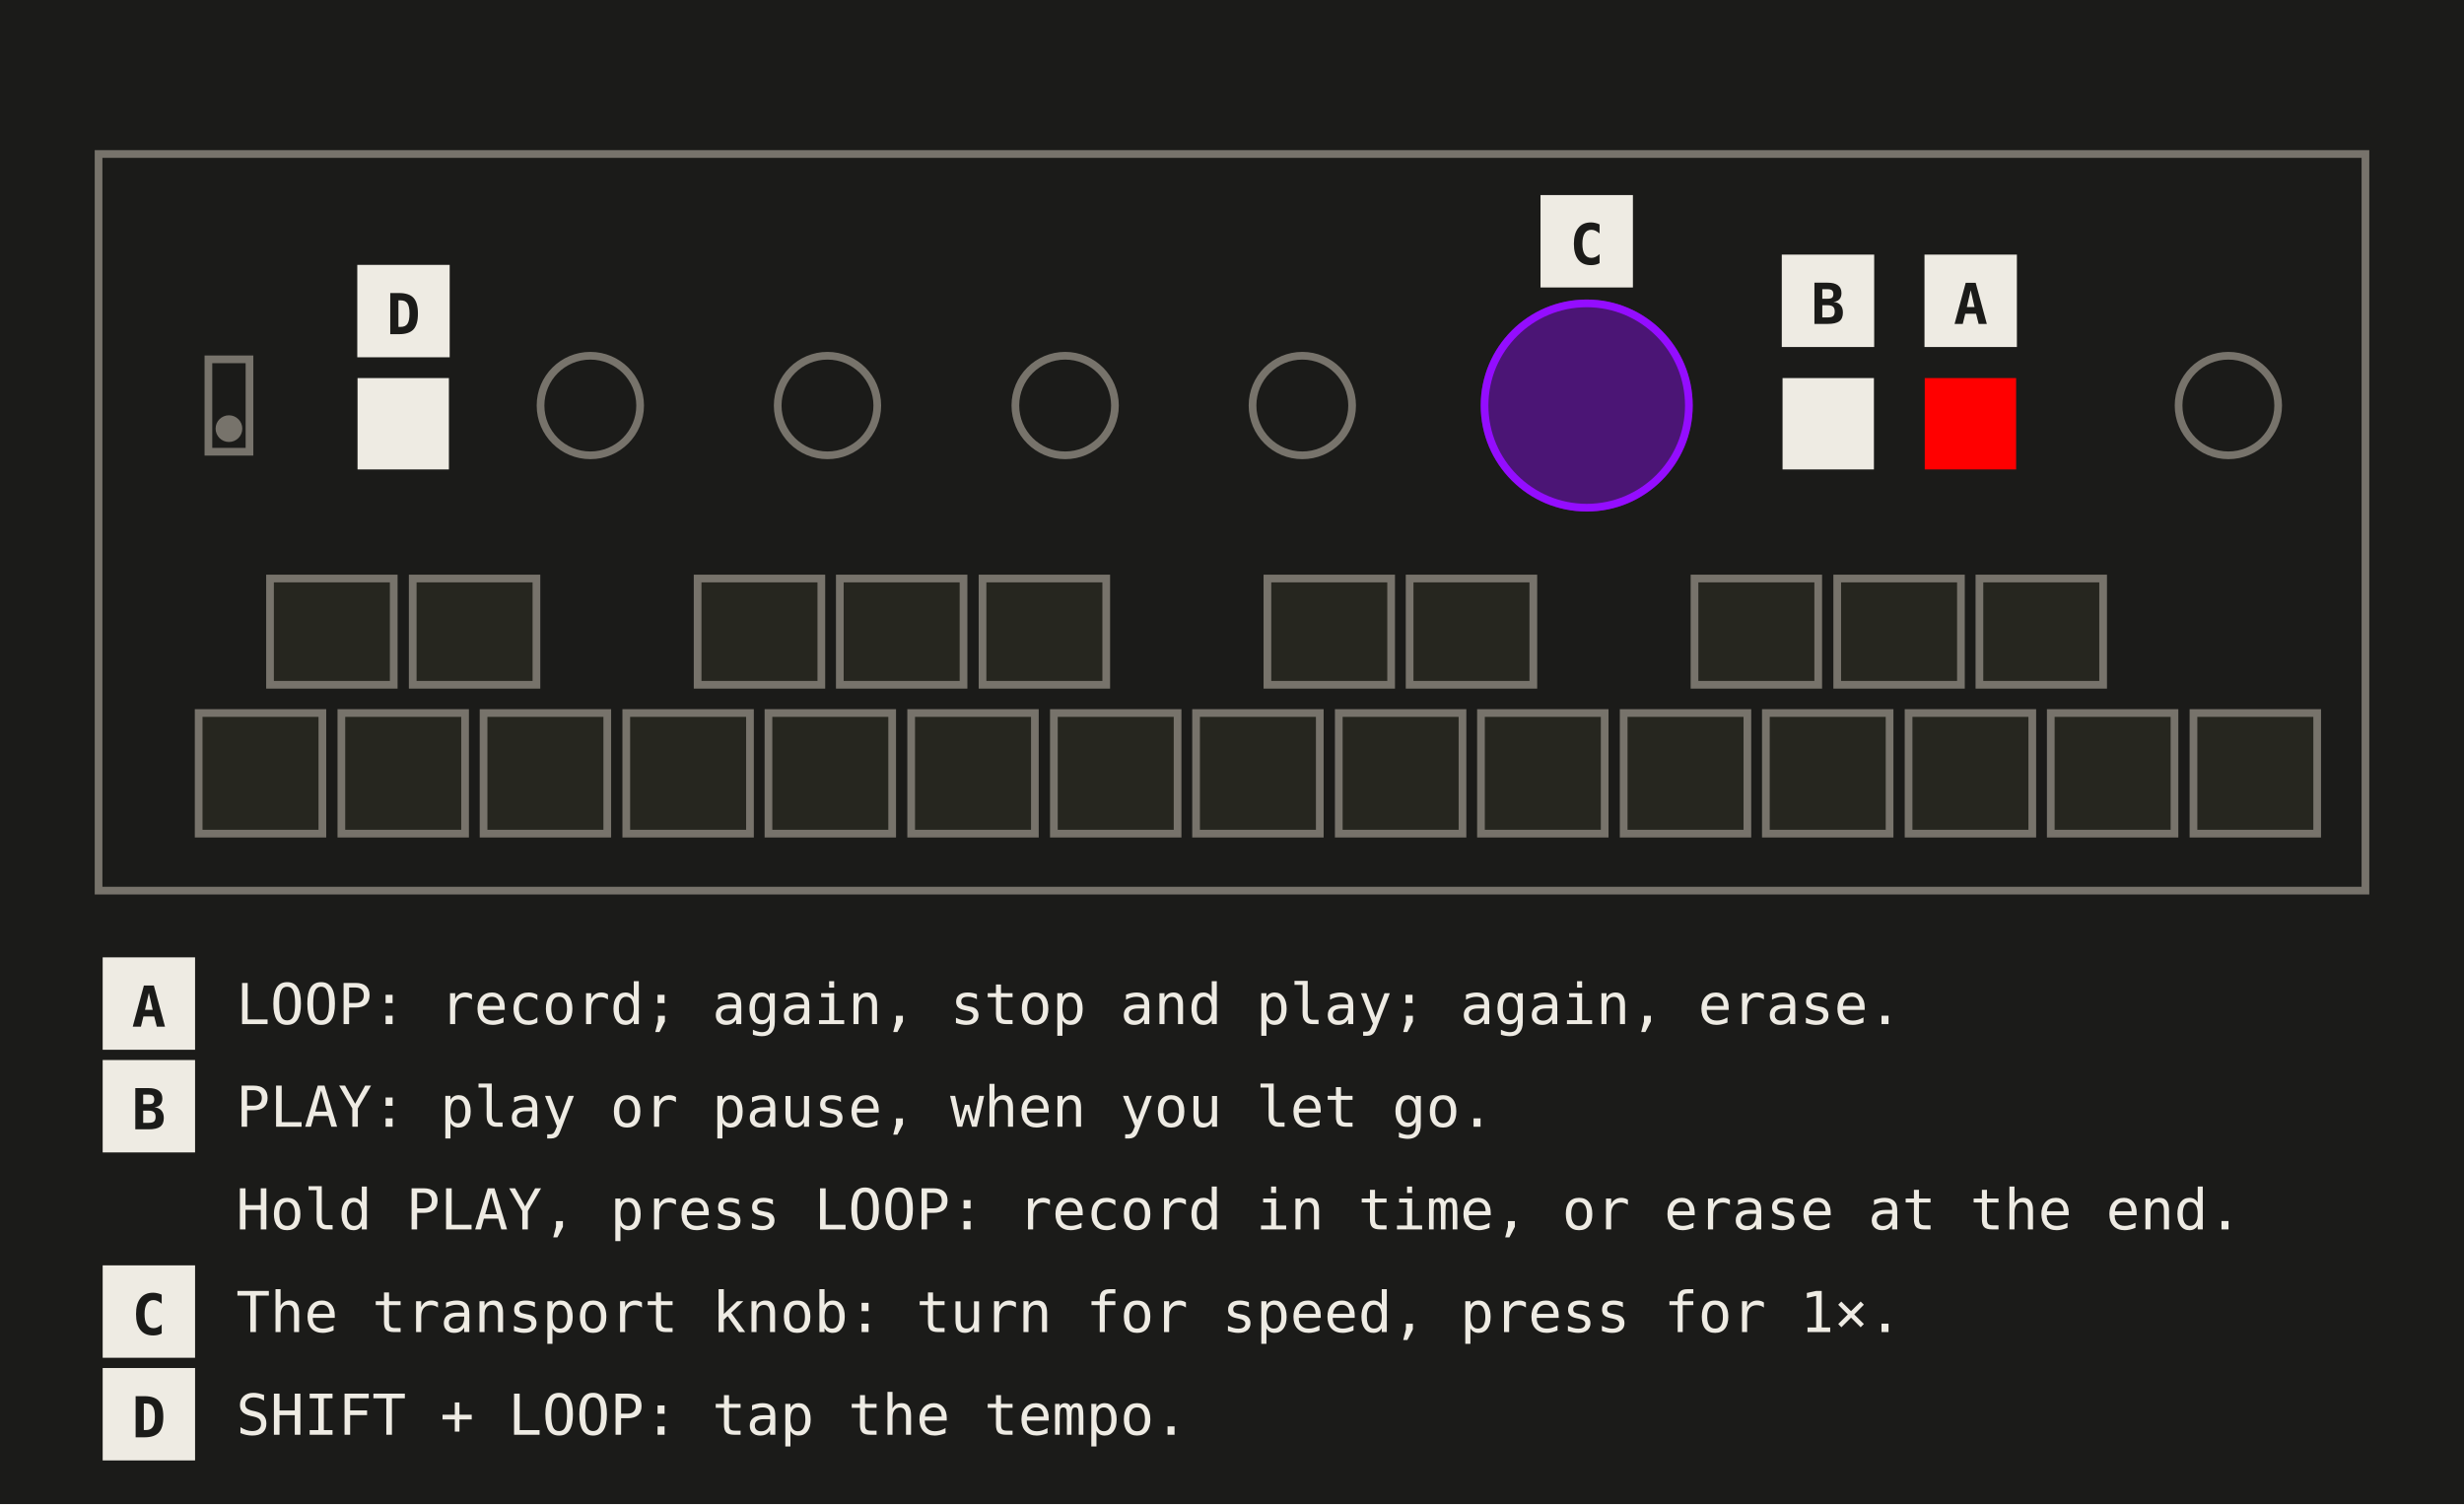
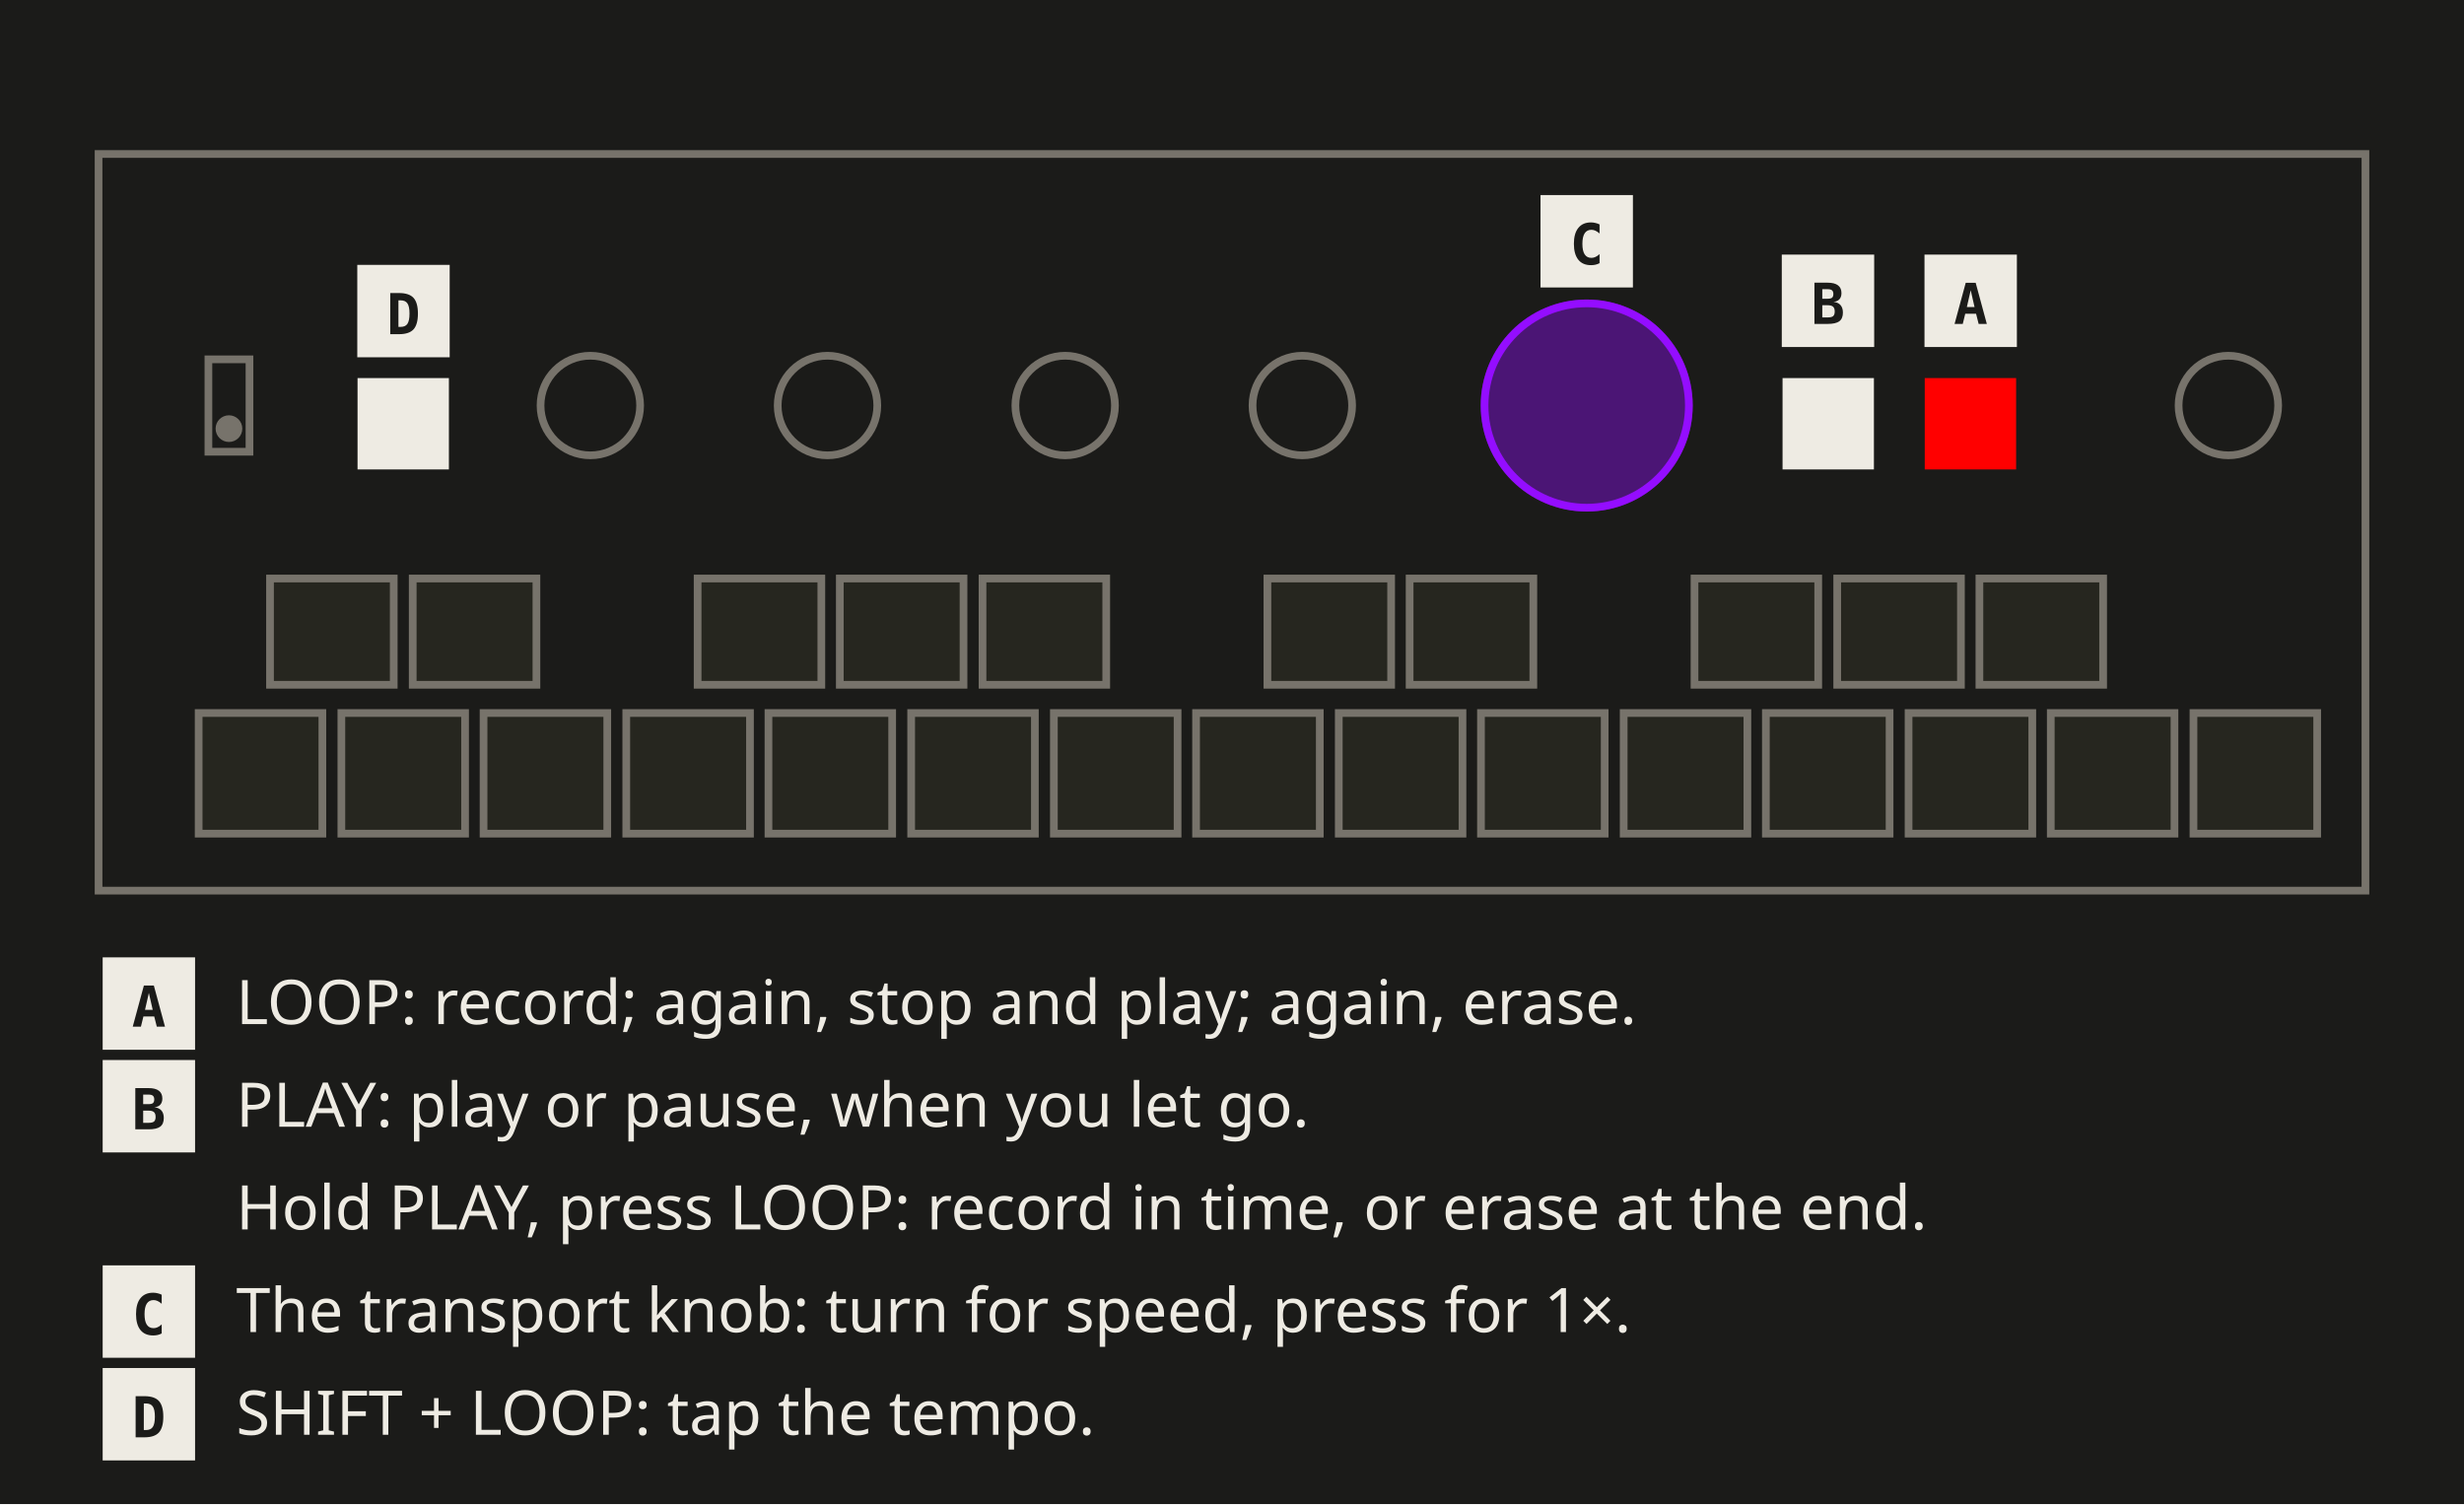
<svg xmlns="http://www.w3.org/2000/svg" viewBox="0 0 480 293" width="480" height="293" role="img" aria-labelledby="title desc">
-   <style>svg{font-size:12px}text{font-family:'IBM Plex Mono', ui-monospace, Menlo, monospace;fill:#EEEBE3;text-anchor:middle}.as{text-anchor:start}.ae{text-anchor:end}.m{fill:#A9A49A}.gt{fill:#1B1B19}.b{fill:none;stroke:#A9A49A;stroke-width:1.5}.bx{fill:none;stroke:#A9A49A;stroke-width:2}.ba{fill:#26261F;stroke:#EEEBE3;stroke-width:2}.la{fill:none;stroke:#EEEBE3;stroke-width:2}.ls{fill:none;stroke:#A9A49A;stroke-width:2}.lc{fill:none;stroke:#77736B;stroke-width:1.5;stroke-dasharray:5 4}.da{fill:#EEEBE3}.ds{fill:#A9A49A}.sw{stroke:#EEEBE3;stroke-width:2}.g{fill:#EEEBE3}.j{fill:#A9A49A}.wk{fill:#EEEBE3;stroke:#1B1B19;stroke-width:1.5}.dk{fill:#26261F;stroke:#A9A49A;stroke-width:1.5}.sk{fill:#A9A49A;stroke:#1B1B19;stroke-width:1.5}.led{fill:none;stroke:#A9A49A;stroke-width:1.5}</style>
+   <style>svg{font-size:12px}text{font-family:'IBM Plex Mono', ui-monospace, Menlo, monospace;fill:#EEEBE3;text-anchor:middle}.m,.sn{font-family:'IBM Plex Sans', system-ui, sans-serif}.m.mo{font-family:'IBM Plex Mono', ui-monospace, Menlo, monospace}.as{text-anchor:start}.ae{text-anchor:end}.m{fill:#A9A49A}.gt{fill:#1B1B19}.b{fill:none;stroke:#A9A49A;stroke-width:1.5}.bx{fill:none;stroke:#A9A49A;stroke-width:2}.ba{fill:#26261F;stroke:#EEEBE3;stroke-width:2}.la{fill:none;stroke:#EEEBE3;stroke-width:2}.ls{fill:none;stroke:#A9A49A;stroke-width:2}.lc{fill:none;stroke:#77736B;stroke-width:1.5;stroke-dasharray:5 4}.da{fill:#EEEBE3}.ds{fill:#A9A49A}.sw{stroke:#EEEBE3;stroke-width:2}.g{fill:#EEEBE3}.j{fill:#A9A49A}.wk{fill:#EEEBE3;stroke:#1B1B19;stroke-width:1.5}.dk{fill:#26261F;stroke:#A9A49A;stroke-width:1.5}.sk{fill:#A9A49A;stroke:#1B1B19;stroke-width:1.5}.led{fill:none;stroke:#A9A49A;stroke-width:1.5}</style>
  <defs>
    <marker id="ma" viewBox="0 0 10 10" refX="9" refY="5" markerWidth="9" markerHeight="9" markerUnits="userSpaceOnUse" orient="auto">
      <path d="M0,0L10,5L0,10z" fill="#EEEBE3" />
    </marker>
    <marker id="ms" viewBox="0 0 10 10" refX="9" refY="5" markerWidth="9" markerHeight="9" markerUnits="userSpaceOnUse" orient="auto">
      <path d="M0,0L10,5L0,10z" fill="#A9A49A" />
    </marker>
    <marker id="mc" viewBox="0 0 10 10" refX="9" refY="5" markerWidth="9" markerHeight="9" markerUnits="userSpaceOnUse" orient="auto">
      <path d="M0,0L10,5L0,10z" fill="#77736B" />
    </marker>
  </defs>
  <rect width="480" height="293" fill="#1B1B19" />
  <rect x="19.2" y="30" width="441.6" height="143.5" fill="none" stroke="#77736B" stroke-width="1.5" />
  <rect x="38.7" y="138.9" width="24.1" height="23.5" fill="#26261F" stroke="#77736B" stroke-width="1.5" />
  <rect x="66.5" y="138.9" width="24.1" height="23.5" fill="#26261F" stroke="#77736B" stroke-width="1.5" />
  <rect x="94.2" y="138.9" width="24.1" height="23.5" fill="#26261F" stroke="#77736B" stroke-width="1.5" />
  <rect x="122" y="138.9" width="24.1" height="23.5" fill="#26261F" stroke="#77736B" stroke-width="1.5" />
  <rect x="149.7" y="138.9" width="24.1" height="23.5" fill="#26261F" stroke="#77736B" stroke-width="1.5" />
  <rect x="177.5" y="138.9" width="24.1" height="23.5" fill="#26261F" stroke="#77736B" stroke-width="1.5" />
  <rect x="205.3" y="138.9" width="24.1" height="23.5" fill="#26261F" stroke="#77736B" stroke-width="1.5" />
  <rect x="233" y="138.9" width="24.1" height="23.5" fill="#26261F" stroke="#77736B" stroke-width="1.5" />
  <rect x="260.8" y="138.9" width="24.1" height="23.5" fill="#26261F" stroke="#77736B" stroke-width="1.5" />
  <rect x="288.5" y="138.9" width="24.1" height="23.5" fill="#26261F" stroke="#77736B" stroke-width="1.5" />
  <rect x="316.3" y="138.9" width="24.1" height="23.5" fill="#26261F" stroke="#77736B" stroke-width="1.5" />
  <rect x="344" y="138.9" width="24.1" height="23.5" fill="#26261F" stroke="#77736B" stroke-width="1.5" />
  <rect x="371.8" y="138.9" width="24.1" height="23.5" fill="#26261F" stroke="#77736B" stroke-width="1.5" />
  <rect x="399.5" y="138.9" width="24.1" height="23.5" fill="#26261F" stroke="#77736B" stroke-width="1.5" />
  <rect x="427.3" y="138.9" width="24.1" height="23.5" fill="#26261F" stroke="#77736B" stroke-width="1.5" />
  <rect x="52.6" y="112.7" width="24.1" height="20.7" fill="#26261F" stroke="#77736B" stroke-width="1.5" />
  <rect x="80.4" y="112.7" width="24.1" height="20.7" fill="#26261F" stroke="#77736B" stroke-width="1.5" />
  <rect x="135.9" y="112.7" width="24.1" height="20.7" fill="#26261F" stroke="#77736B" stroke-width="1.5" />
  <rect x="163.6" y="112.7" width="24.1" height="20.7" fill="#26261F" stroke="#77736B" stroke-width="1.5" />
  <rect x="191.4" y="112.7" width="24.1" height="20.7" fill="#26261F" stroke="#77736B" stroke-width="1.5" />
  <rect x="246.9" y="112.7" width="24.1" height="20.7" fill="#26261F" stroke="#77736B" stroke-width="1.5" />
  <rect x="274.6" y="112.7" width="24.1" height="20.7" fill="#26261F" stroke="#77736B" stroke-width="1.5" />
  <rect x="330.1" y="112.7" width="24.1" height="20.7" fill="#26261F" stroke="#77736B" stroke-width="1.5" />
  <rect x="357.9" y="112.7" width="24.1" height="20.7" fill="#26261F" stroke="#77736B" stroke-width="1.5" />
  <rect x="385.6" y="112.7" width="24.1" height="20.7" fill="#26261F" stroke="#77736B" stroke-width="1.5" />
  <rect x="68.9" y="72.9" width="19.3" height="19.3" fill="#EEEBE3" stroke="#1B1B19" stroke-width="1.5" />
  <rect x="346.5" y="72.9" width="19.3" height="19.3" fill="#EEEBE3" stroke="#1B1B19" stroke-width="1.5" />
  <rect x="374.2" y="72.9" width="19.3" height="19.3" fill="#ff0000" stroke="#1B1B19" stroke-width="1.5" />
  <rect x="40.6" y="70" width="8" height="18" fill="none" stroke="#77736B" stroke-width="1.5" />
  <circle cx="44.6" cy="83.5" r="2.6" fill="#77736B" />
  <circle cx="115" cy="79" r="9.7" fill="none" stroke="#77736B" stroke-width="1.5" />
  <circle cx="161.2" cy="79" r="9.7" fill="none" stroke="#77736B" stroke-width="1.5" />
  <circle cx="207.5" cy="79" r="9.7" fill="none" stroke="#77736B" stroke-width="1.5" />
  <circle cx="253.7" cy="79" r="9.7" fill="none" stroke="#77736B" stroke-width="1.5" />
  <circle cx="309.1" cy="79" r="21.4" fill="#940dff" fill-opacity=".4" stroke="#1B1B19" stroke-width="1.5" />
  <circle cx="309.1" cy="79" r="19.9" fill="none" stroke="#940dff" stroke-width="1.5" />
  <circle cx="434.1" cy="79" r="9.7" fill="none" stroke="#77736B" stroke-width="1.5" />
  <rect x="374.9" y="49.6" width="18" height="18" class="g" />
  <text x="383.9" y="63.1" class="gt" font-size="11" font-weight="600">A</text>
  <rect x="347.1" y="49.6" width="18" height="18" class="g" />
  <text x="356.1" y="63.1" class="gt" font-size="11" font-weight="600">B</text>
  <rect x="300.1" y="38" width="18" height="18" class="g" />
  <text x="309.1" y="51.5" class="gt" font-size="11" font-weight="600">C</text>
  <rect x="69.6" y="51.6" width="18" height="18" class="g" />
  <text x="78.6" y="65.1" class="gt" font-size="11" font-weight="600">D</text>
  <rect x="20" y="186.5" width="18" height="18" class="g" />
  <text x="29" y="200" class="gt" font-size="11" font-weight="600">A</text>
-   <text x="46" y="199.5" class="t as" font-size="11">LOOP: record; again, stop and play; again, erase.</text>
+   <text x="46" y="199.5" class="t sn as">LOOP: record; again, stop and play; again, erase.</text>
  <rect x="20" y="206.5" width="18" height="18" class="g" />
  <text x="29" y="220" class="gt" font-size="11" font-weight="600">B</text>
-   <text x="46" y="219.5" class="t as" font-size="11">PLAY: play or pause, when you let go.</text>
-   <text x="46" y="239.5" class="t as" font-size="11">Hold PLAY, press LOOP: record in time, or erase at the end.</text>
+   <text x="46" y="219.5" class="t sn as">PLAY: play or pause, when you let go.</text>
+   <text x="46" y="239.5" class="t sn as">Hold PLAY, press LOOP: record in time, or erase at the end.</text>
  <rect x="20" y="246.5" width="18" height="18" class="g" />
  <text x="29" y="260" class="gt" font-size="11" font-weight="600">C</text>
-   <text x="46" y="259.5" class="t as" font-size="11">The transport knob: turn for speed, press for 1×.</text>
+   <text x="46" y="259.5" class="t sn as">The transport knob: turn for speed, press for 1×.</text>
  <rect x="20" y="266.5" width="18" height="18" class="g" />
  <text x="29" y="280" class="gt" font-size="11" font-weight="600">D</text>
-   <text x="46" y="279.5" class="t as" font-size="11">SHIFT + LOOP: tap the tempo.</text>
+   <text x="46" y="279.5" class="t sn as">SHIFT + LOOP: tap the tempo.</text>
</svg>
